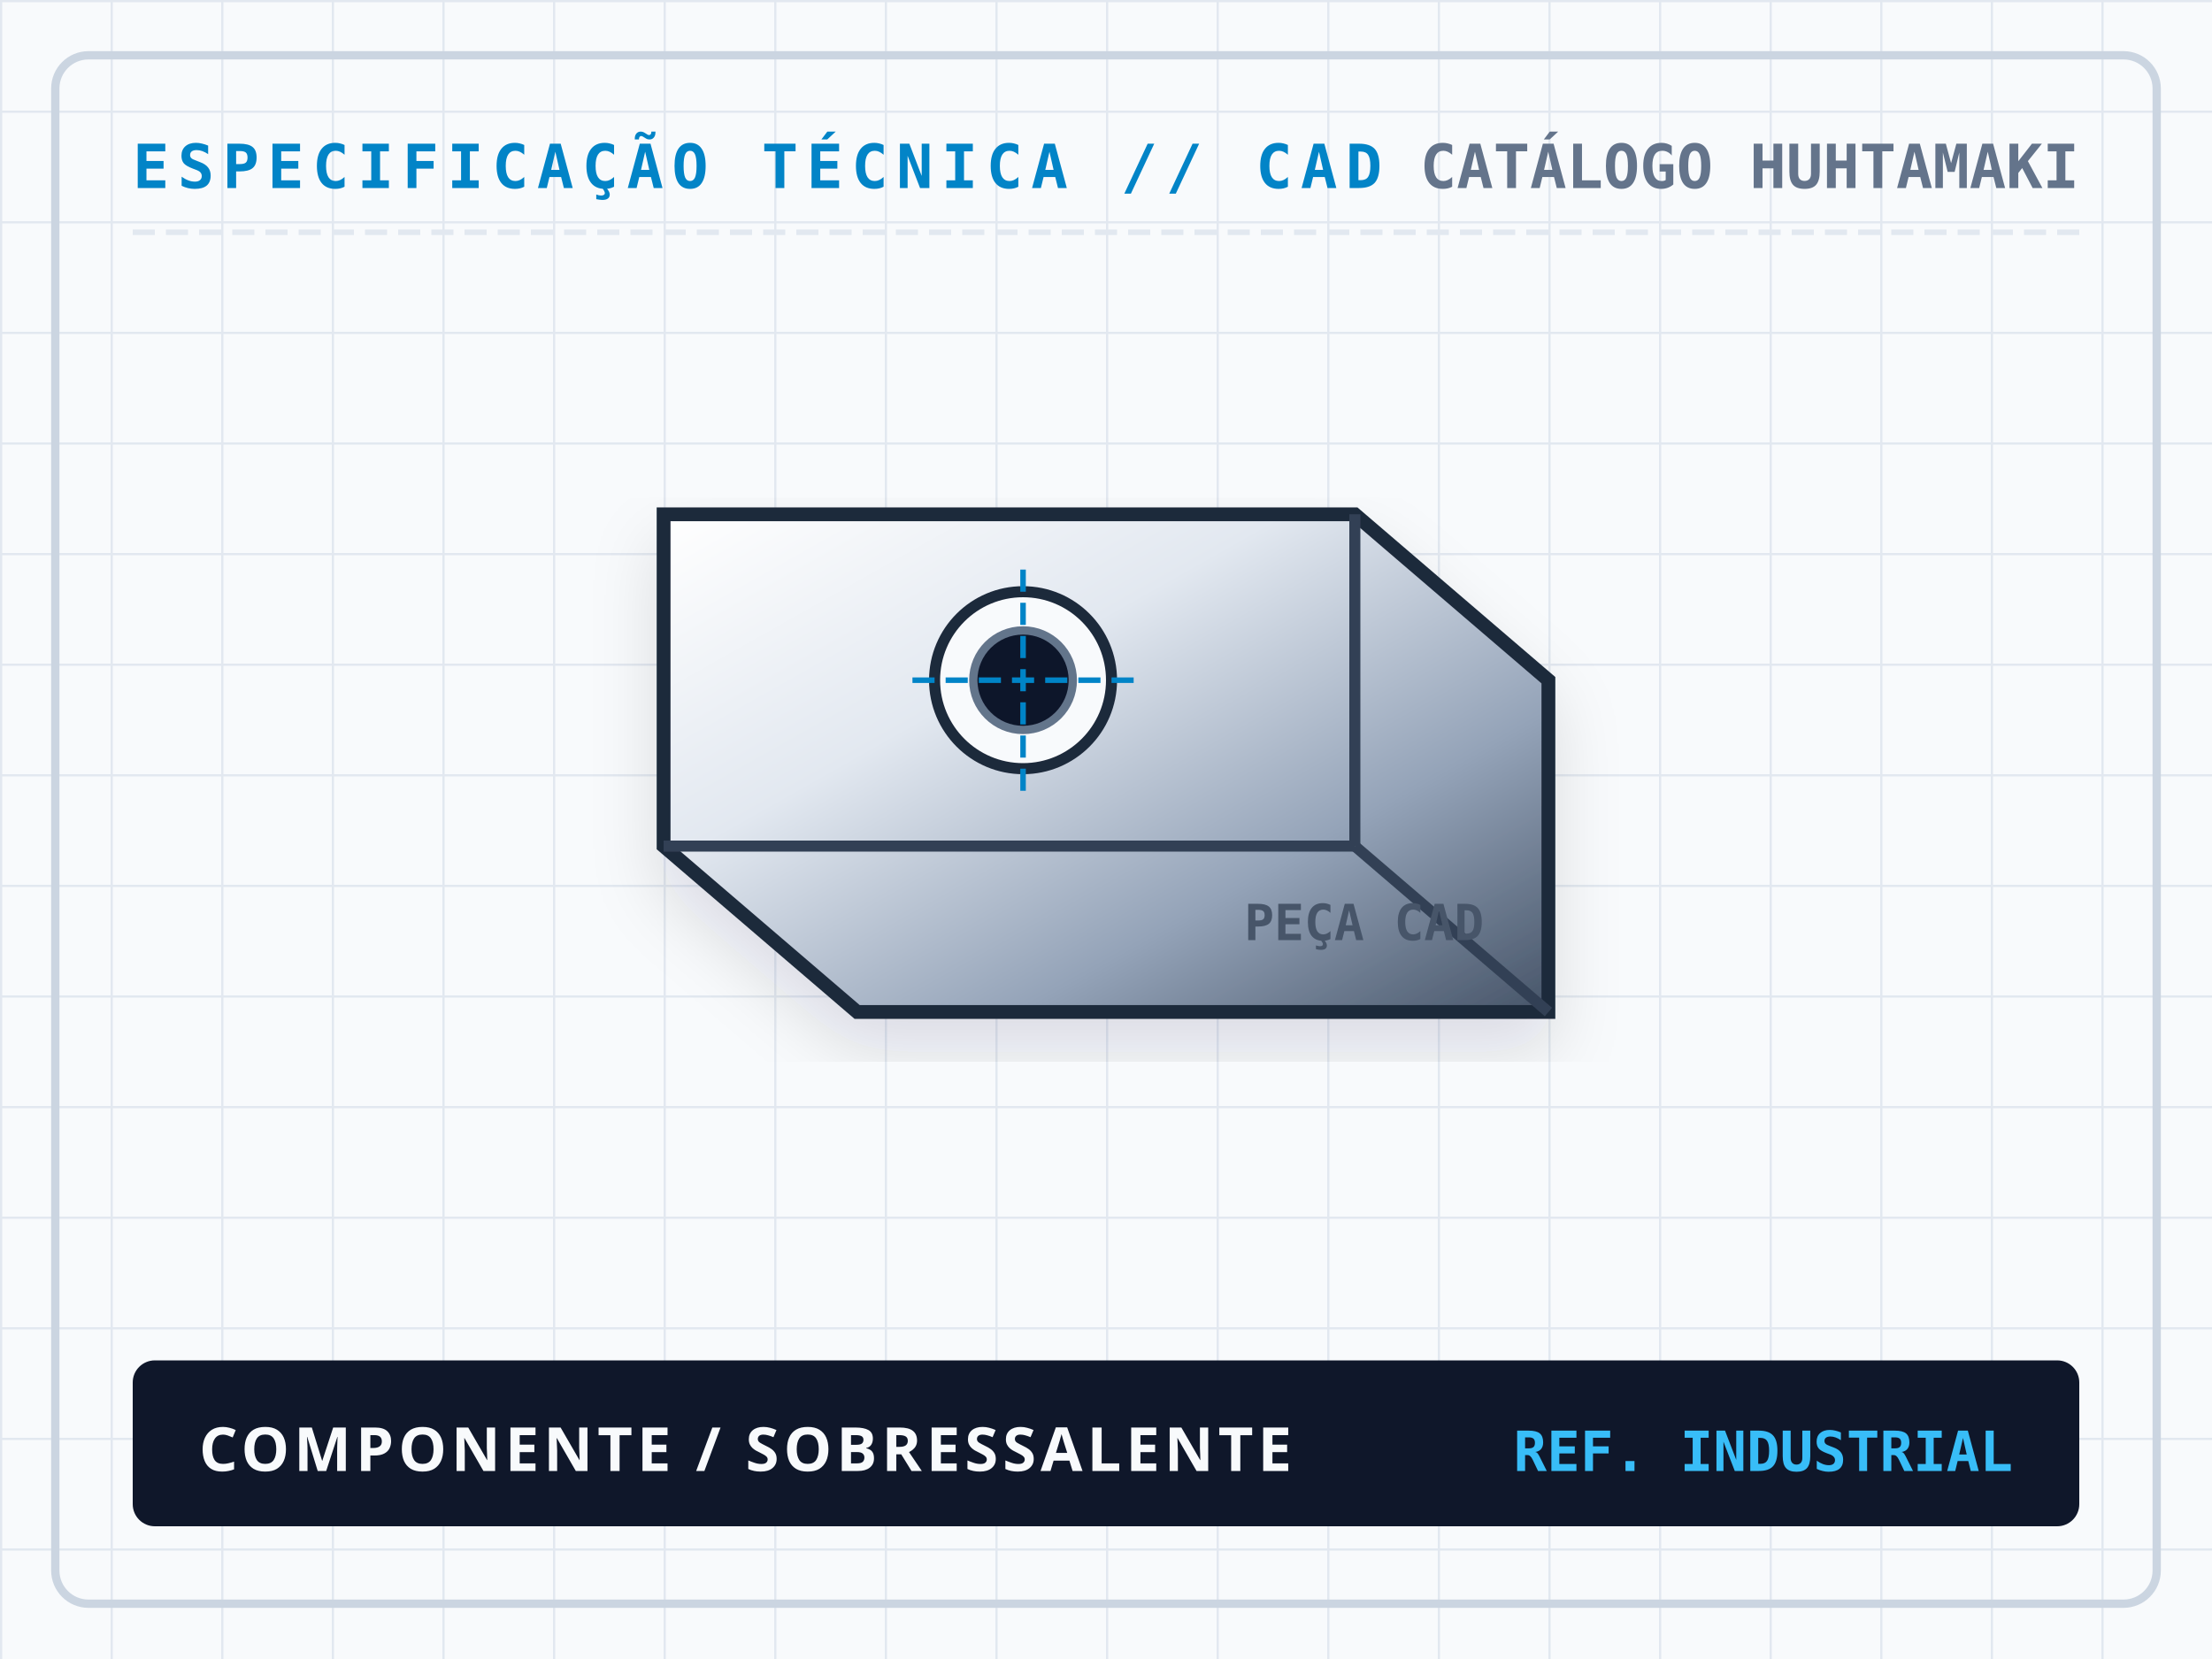
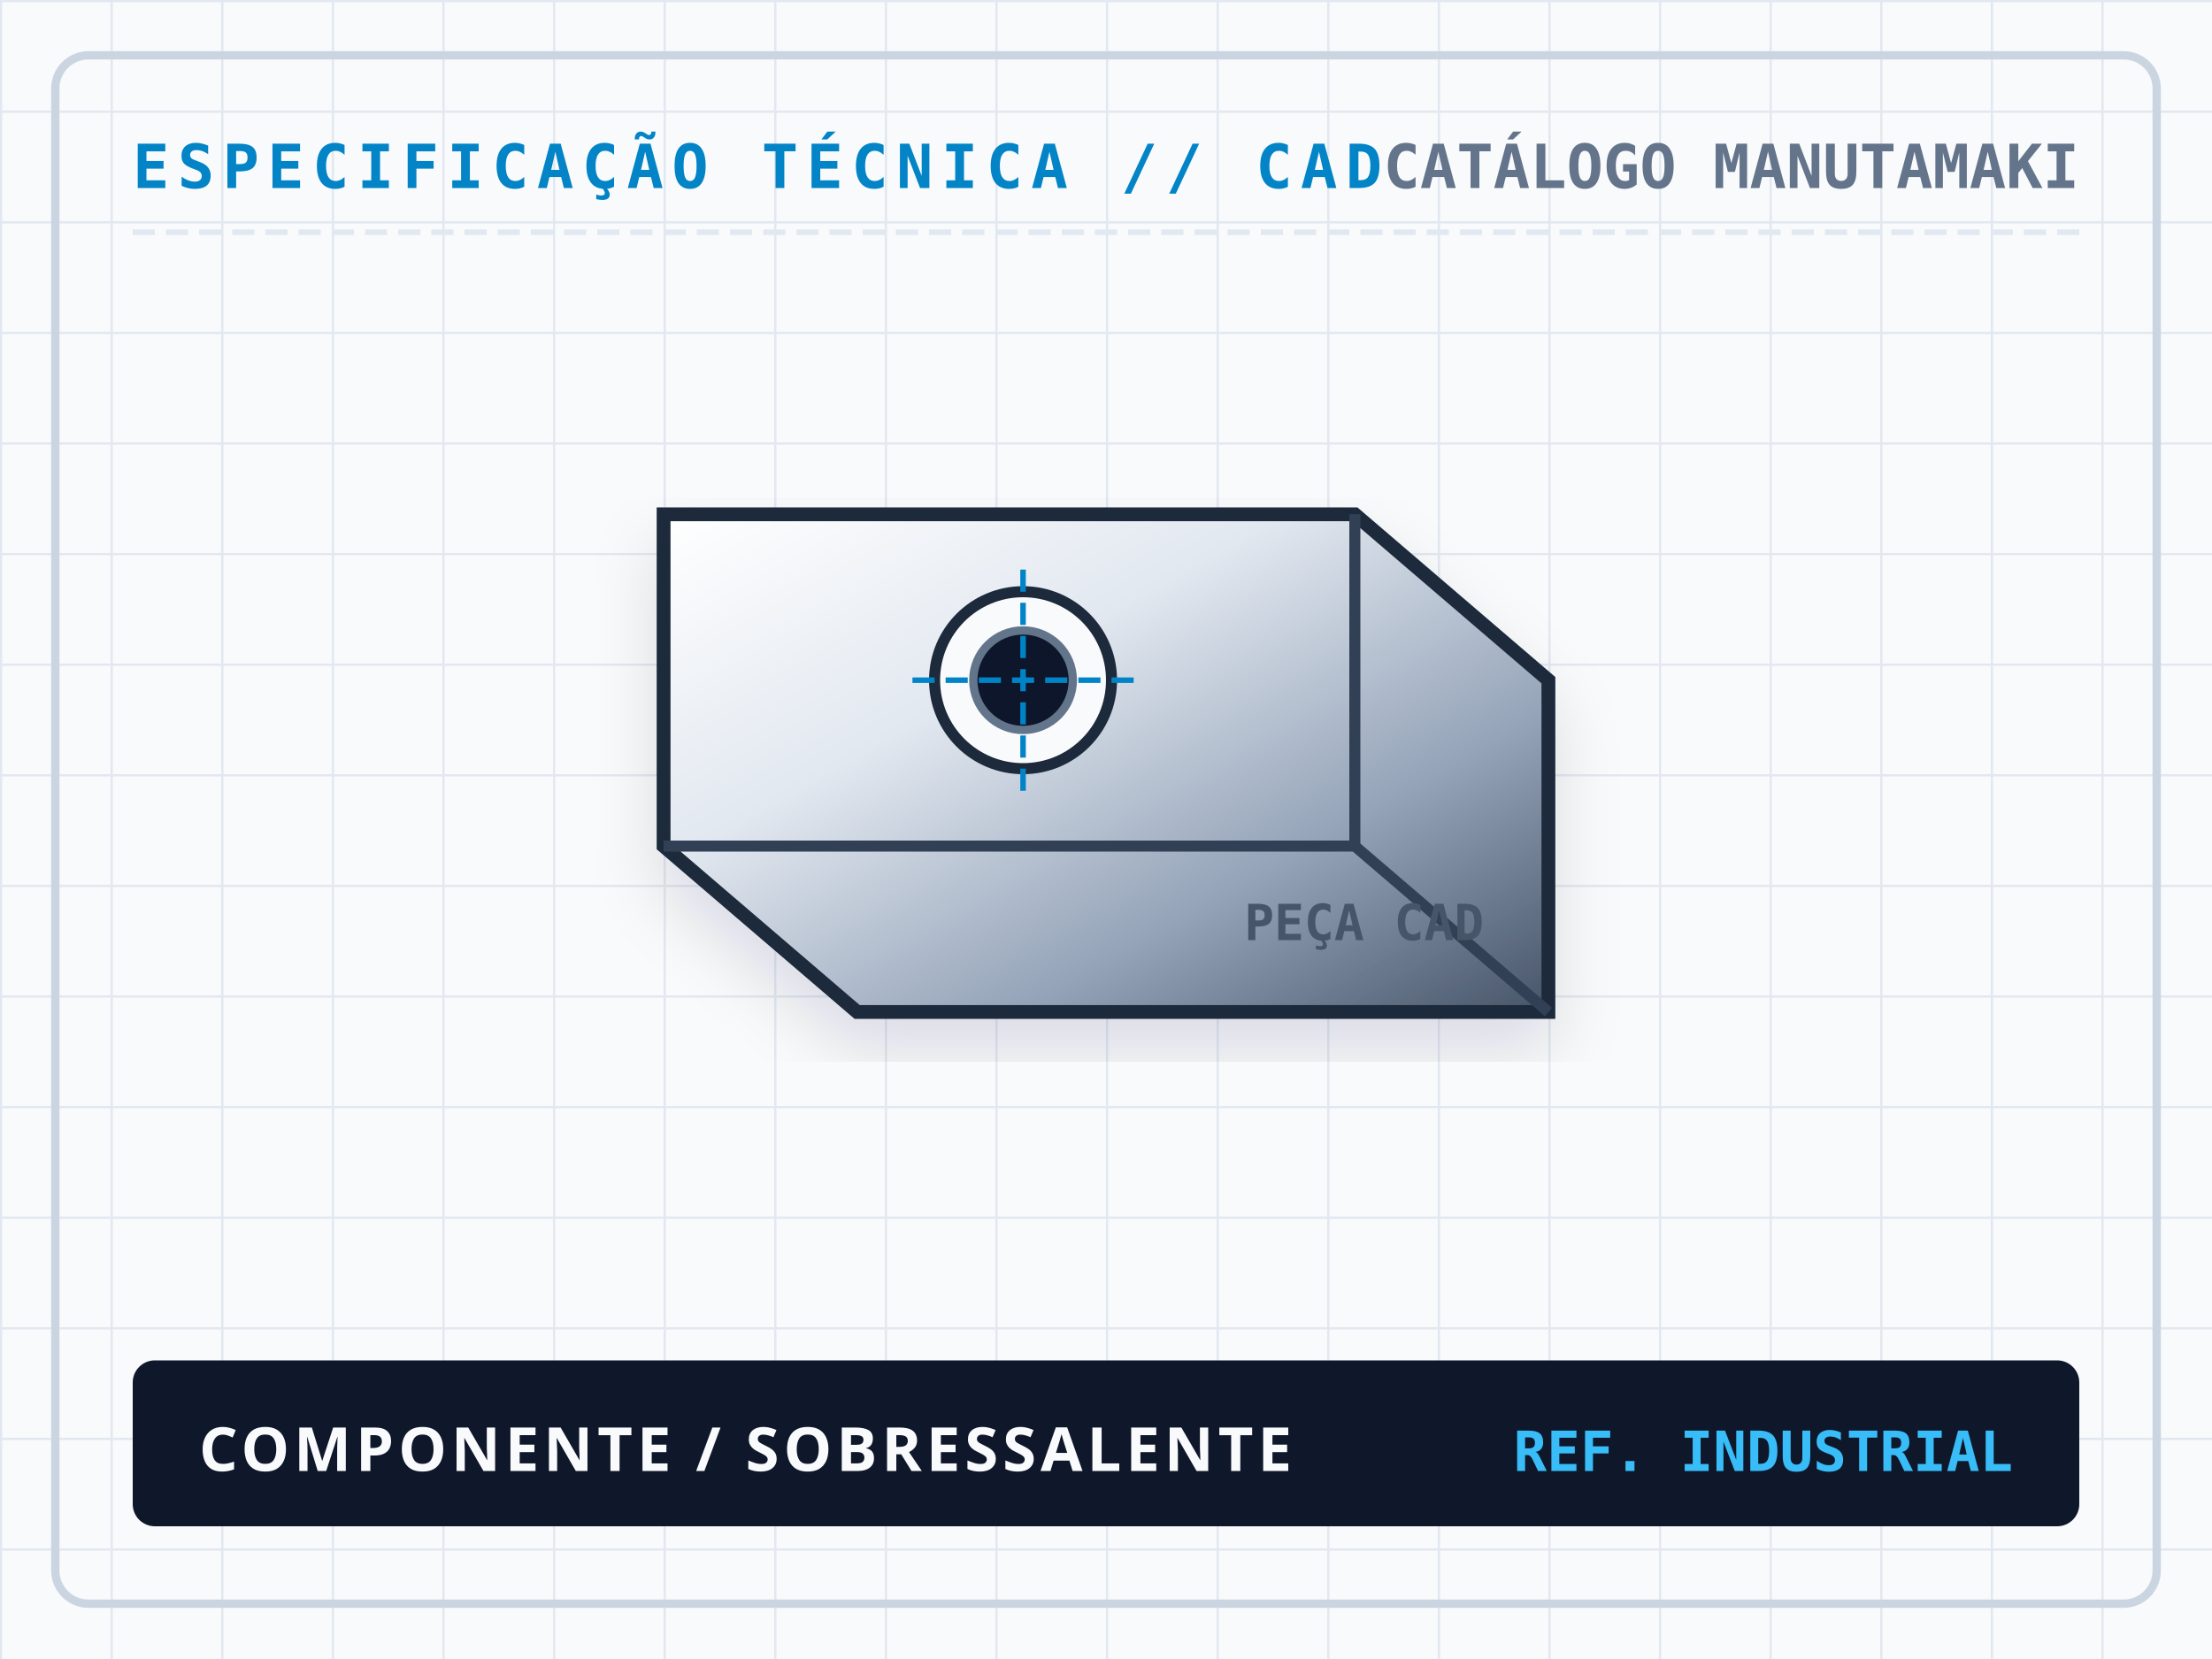
<svg xmlns="http://www.w3.org/2000/svg" viewBox="0 0 400 300" width="400" height="300">
  <defs>
    <pattern id="cad-grid" width="20" height="20" patternUnits="userSpaceOnUse">
      <path d="M 20 0 L 0 0 0 20" fill="none" stroke="#e2e8f0" stroke-width="0.8" />
    </pattern>
    <linearGradient id="metal-grad" x1="0%" y1="0%" x2="100%" y2="100%">
      <stop offset="0%" stop-color="#ffffff" />
      <stop offset="35%" stop-color="#e2e8f0" />
      <stop offset="70%" stop-color="#94a3b8" />
      <stop offset="100%" stop-color="#475569" />
    </linearGradient>
    <linearGradient id="steel-light" x1="0%" y1="0%" x2="0%" y2="100%">
      <stop offset="0%" stop-color="#f8fafc" />
      <stop offset="50%" stop-color="#cbd5e1" />
      <stop offset="100%" stop-color="#94a3b8" />
    </linearGradient>
    <linearGradient id="dark-steel" x1="0%" y1="0%" x2="100%" y2="100%">
      <stop offset="0%" stop-color="#475569" />
      <stop offset="50%" stop-color="#334155" />
      <stop offset="100%" stop-color="#0f172a" />
    </linearGradient>
    <linearGradient id="brass" x1="0%" y1="0%" x2="100%" y2="100%">
      <stop offset="0%" stop-color="#fef08a" />
      <stop offset="40%" stop-color="#eab308" />
      <stop offset="80%" stop-color="#ca8a04" />
      <stop offset="100%" stop-color="#854d0e" />
    </linearGradient>
    <linearGradient id="blue-ind" x1="0%" y1="0%" x2="100%" y2="100%">
      <stop offset="0%" stop-color="#38bdf8" />
      <stop offset="50%" stop-color="#0284c7" />
      <stop offset="100%" stop-color="#0369a1" />
    </linearGradient>
    <linearGradient id="amber-accent" x1="0%" y1="0%" x2="100%" y2="100%">
      <stop offset="0%" stop-color="#fbbf24" />
      <stop offset="100%" stop-color="#d97706" />
    </linearGradient>
    <filter id="shadow" x="-10%" y="-10%" width="120%" height="120%">
      <feDropShadow dx="0" dy="6" stdDeviation="6" flood-color="#0f172a" flood-opacity="0.12" />
    </filter>
  </defs>
  <rect width="400" height="300" fill="#f8fafc" />
  <rect width="400" height="300" fill="url(#cad-grid)" />
  <rect x="10" y="10" width="380" height="280" rx="6" fill="none" stroke="#cbd5e1" stroke-width="1.5" />
  <text x="24" y="34" font-family="monospace" font-weight="bold" font-size="11" fill="#0284c7" letter-spacing="1.5">ESPECIFICAÇÃO TÉCNICA // CAD</text>
-   <text x="376" y="34" text-anchor="end" font-family="monospace" font-weight="bold" font-size="11" fill="#64748b">CATÁLOGO HUHTAMAKI</text>
+   <text x="376" y="34" text-anchor="end" font-family="monospace" font-weight="bold" font-size="11" fill="#64748b">CATÁLOGO MANUTAMAKI</text>
  <line x1="24" y1="42" x2="376" y2="42" stroke="#e2e8f0" stroke-width="1" stroke-dasharray="4 2" />
  <g transform="translate(0, 0)" filter="url(#shadow)">
    <g transform="translate(200, 138)">
      <polygon points="-80,-45 45,-45 80,-15 80,45 -45,45 -80,15" fill="url(#metal-grad)" stroke="#1e293b" stroke-width="2.5" />
      <line x1="-80" y1="15" x2="45" y2="15" stroke="#334155" stroke-width="2" />
      <line x1="45" y1="-45" x2="45" y2="15" stroke="#334155" stroke-width="2" />
      <line x1="45" y1="15" x2="80" y2="45" stroke="#334155" stroke-width="2" />
      <circle cx="-15" cy="-15" r="16" fill="#f8fafc" stroke="#1e293b" stroke-width="2" />
      <circle cx="-15" cy="-15" r="9" fill="#0f172a" stroke="#64748b" stroke-width="1.5" />
      <line x1="-15" y1="-35" x2="-15" y2="5" stroke="#0284c7" stroke-width="1" stroke-dasharray="4 2" />
      <line x1="-35" y1="-15" x2="5" y2="-15" stroke="#0284c7" stroke-width="1" stroke-dasharray="4 2" />
      <text x="25" y="32" font-family="monospace" font-size="9" fill="#475569" font-weight="bold">PEÇA CAD</text>
    </g>
  </g>
  <rect x="24" y="246" width="352" height="30" rx="4" fill="#0f172a" />
  <text x="36" y="266" font-family="sans-serif" font-weight="bold" font-size="11" fill="#f8fafc" letter-spacing="0.8">COMPONENTE / SOBRESSALENTE</text>
  <text x="364" y="266" text-anchor="end" font-family="monospace" font-weight="bold" font-size="10" fill="#38bdf8">REF. INDUSTRIAL</text>
</svg>
